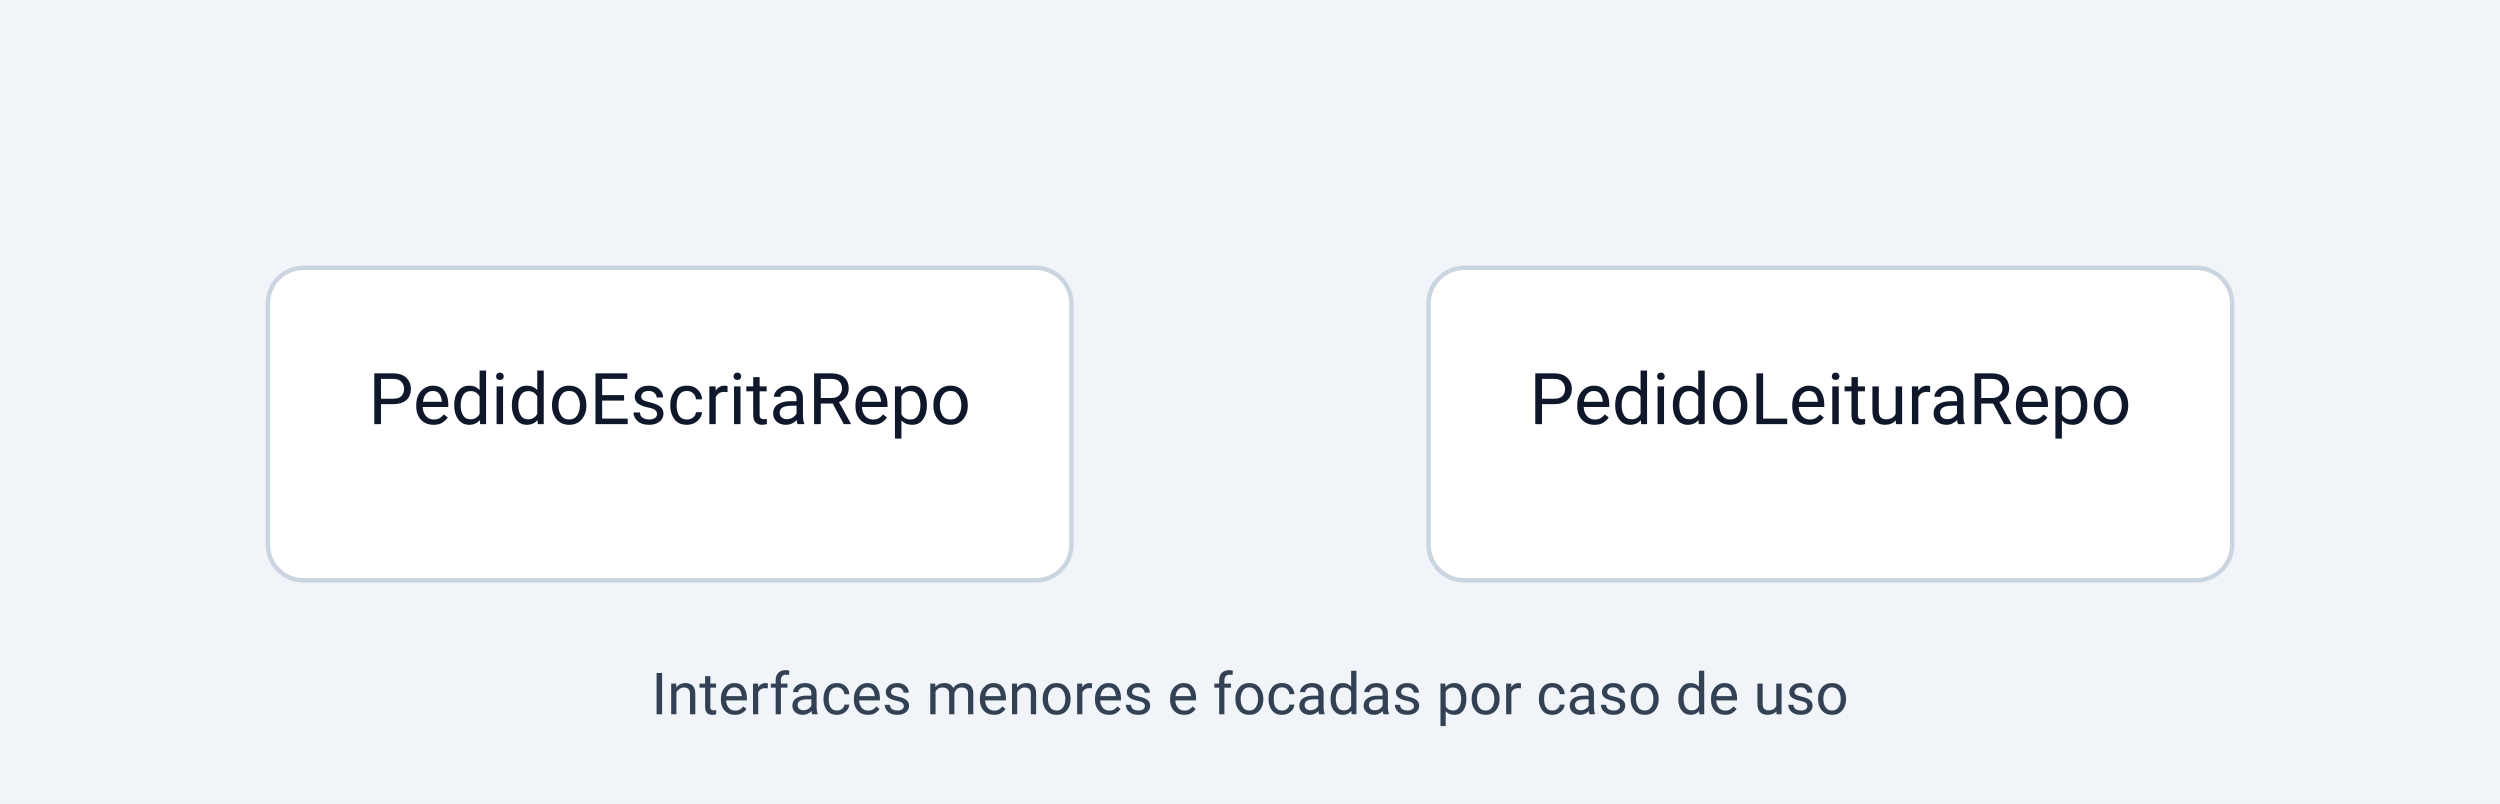
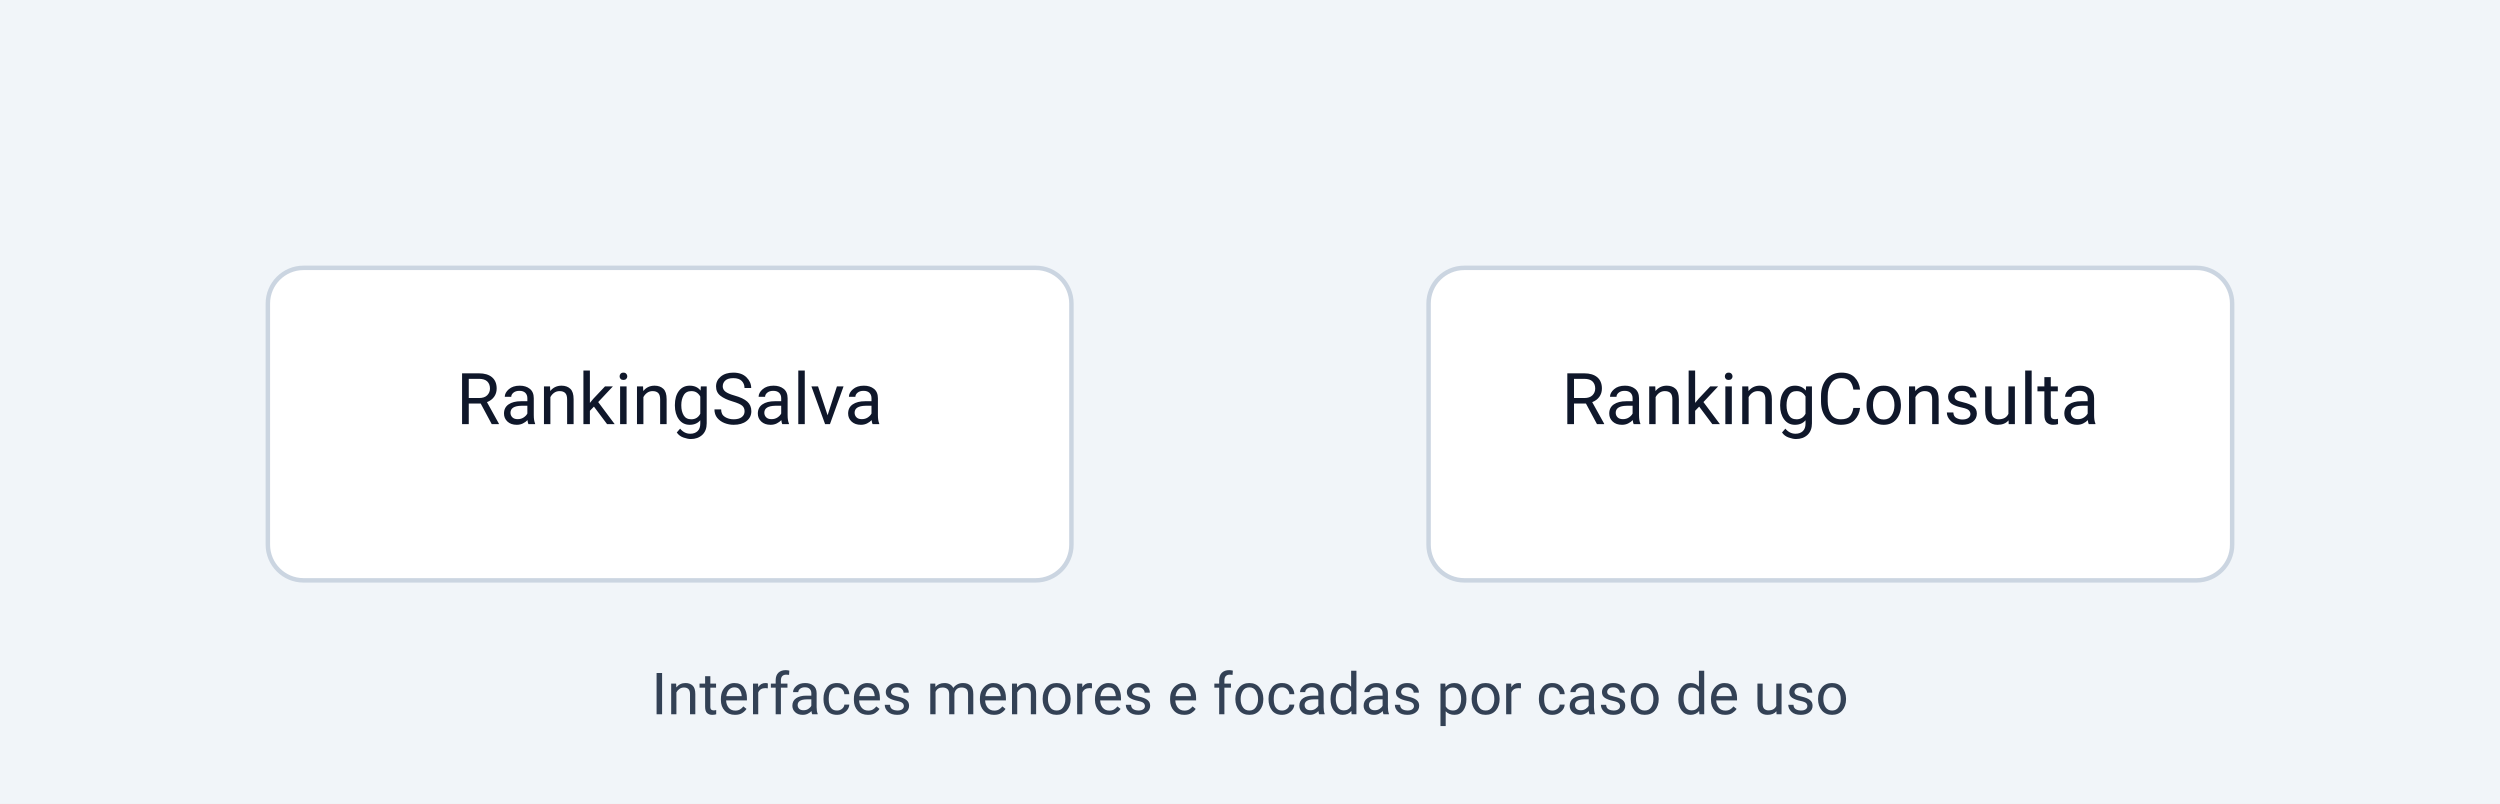
<svg xmlns="http://www.w3.org/2000/svg" width="560" height="180" viewBox="0 0 560 180">
  <rect width="560" height="180" fill="#F1F5F9" />
  <rect x="60" y="60" width="180" height="70" rx="8" fill="#ffffff" stroke="#CBD5E1" />
-   <text x="150" y="95" font-size="16" fill="#0F172A" text-anchor="middle" font-family="Segoe UI, Roboto">PedidoEscritaRepo</text>
+   <text x="150" y="95" font-size="16" fill="#0F172A" text-anchor="middle" font-family="Segoe UI, Roboto">RankingSalva</text>
  <rect x="320" y="60" width="180" height="70" rx="8" fill="#ffffff" stroke="#CBD5E1" />
-   <text x="410" y="95" font-size="16" fill="#0F172A" text-anchor="middle" font-family="Segoe UI, Roboto">PedidoLeituraRepo</text>
+   <text x="410" y="95" font-size="16" fill="#0F172A" text-anchor="middle" font-family="Segoe UI, Roboto">RankingConsulta</text>
  <text x="280" y="160" font-size="13" fill="#334155" text-anchor="middle" font-family="Segoe UI, Roboto">Interfaces menores e focadas por caso de uso</text>
</svg>
